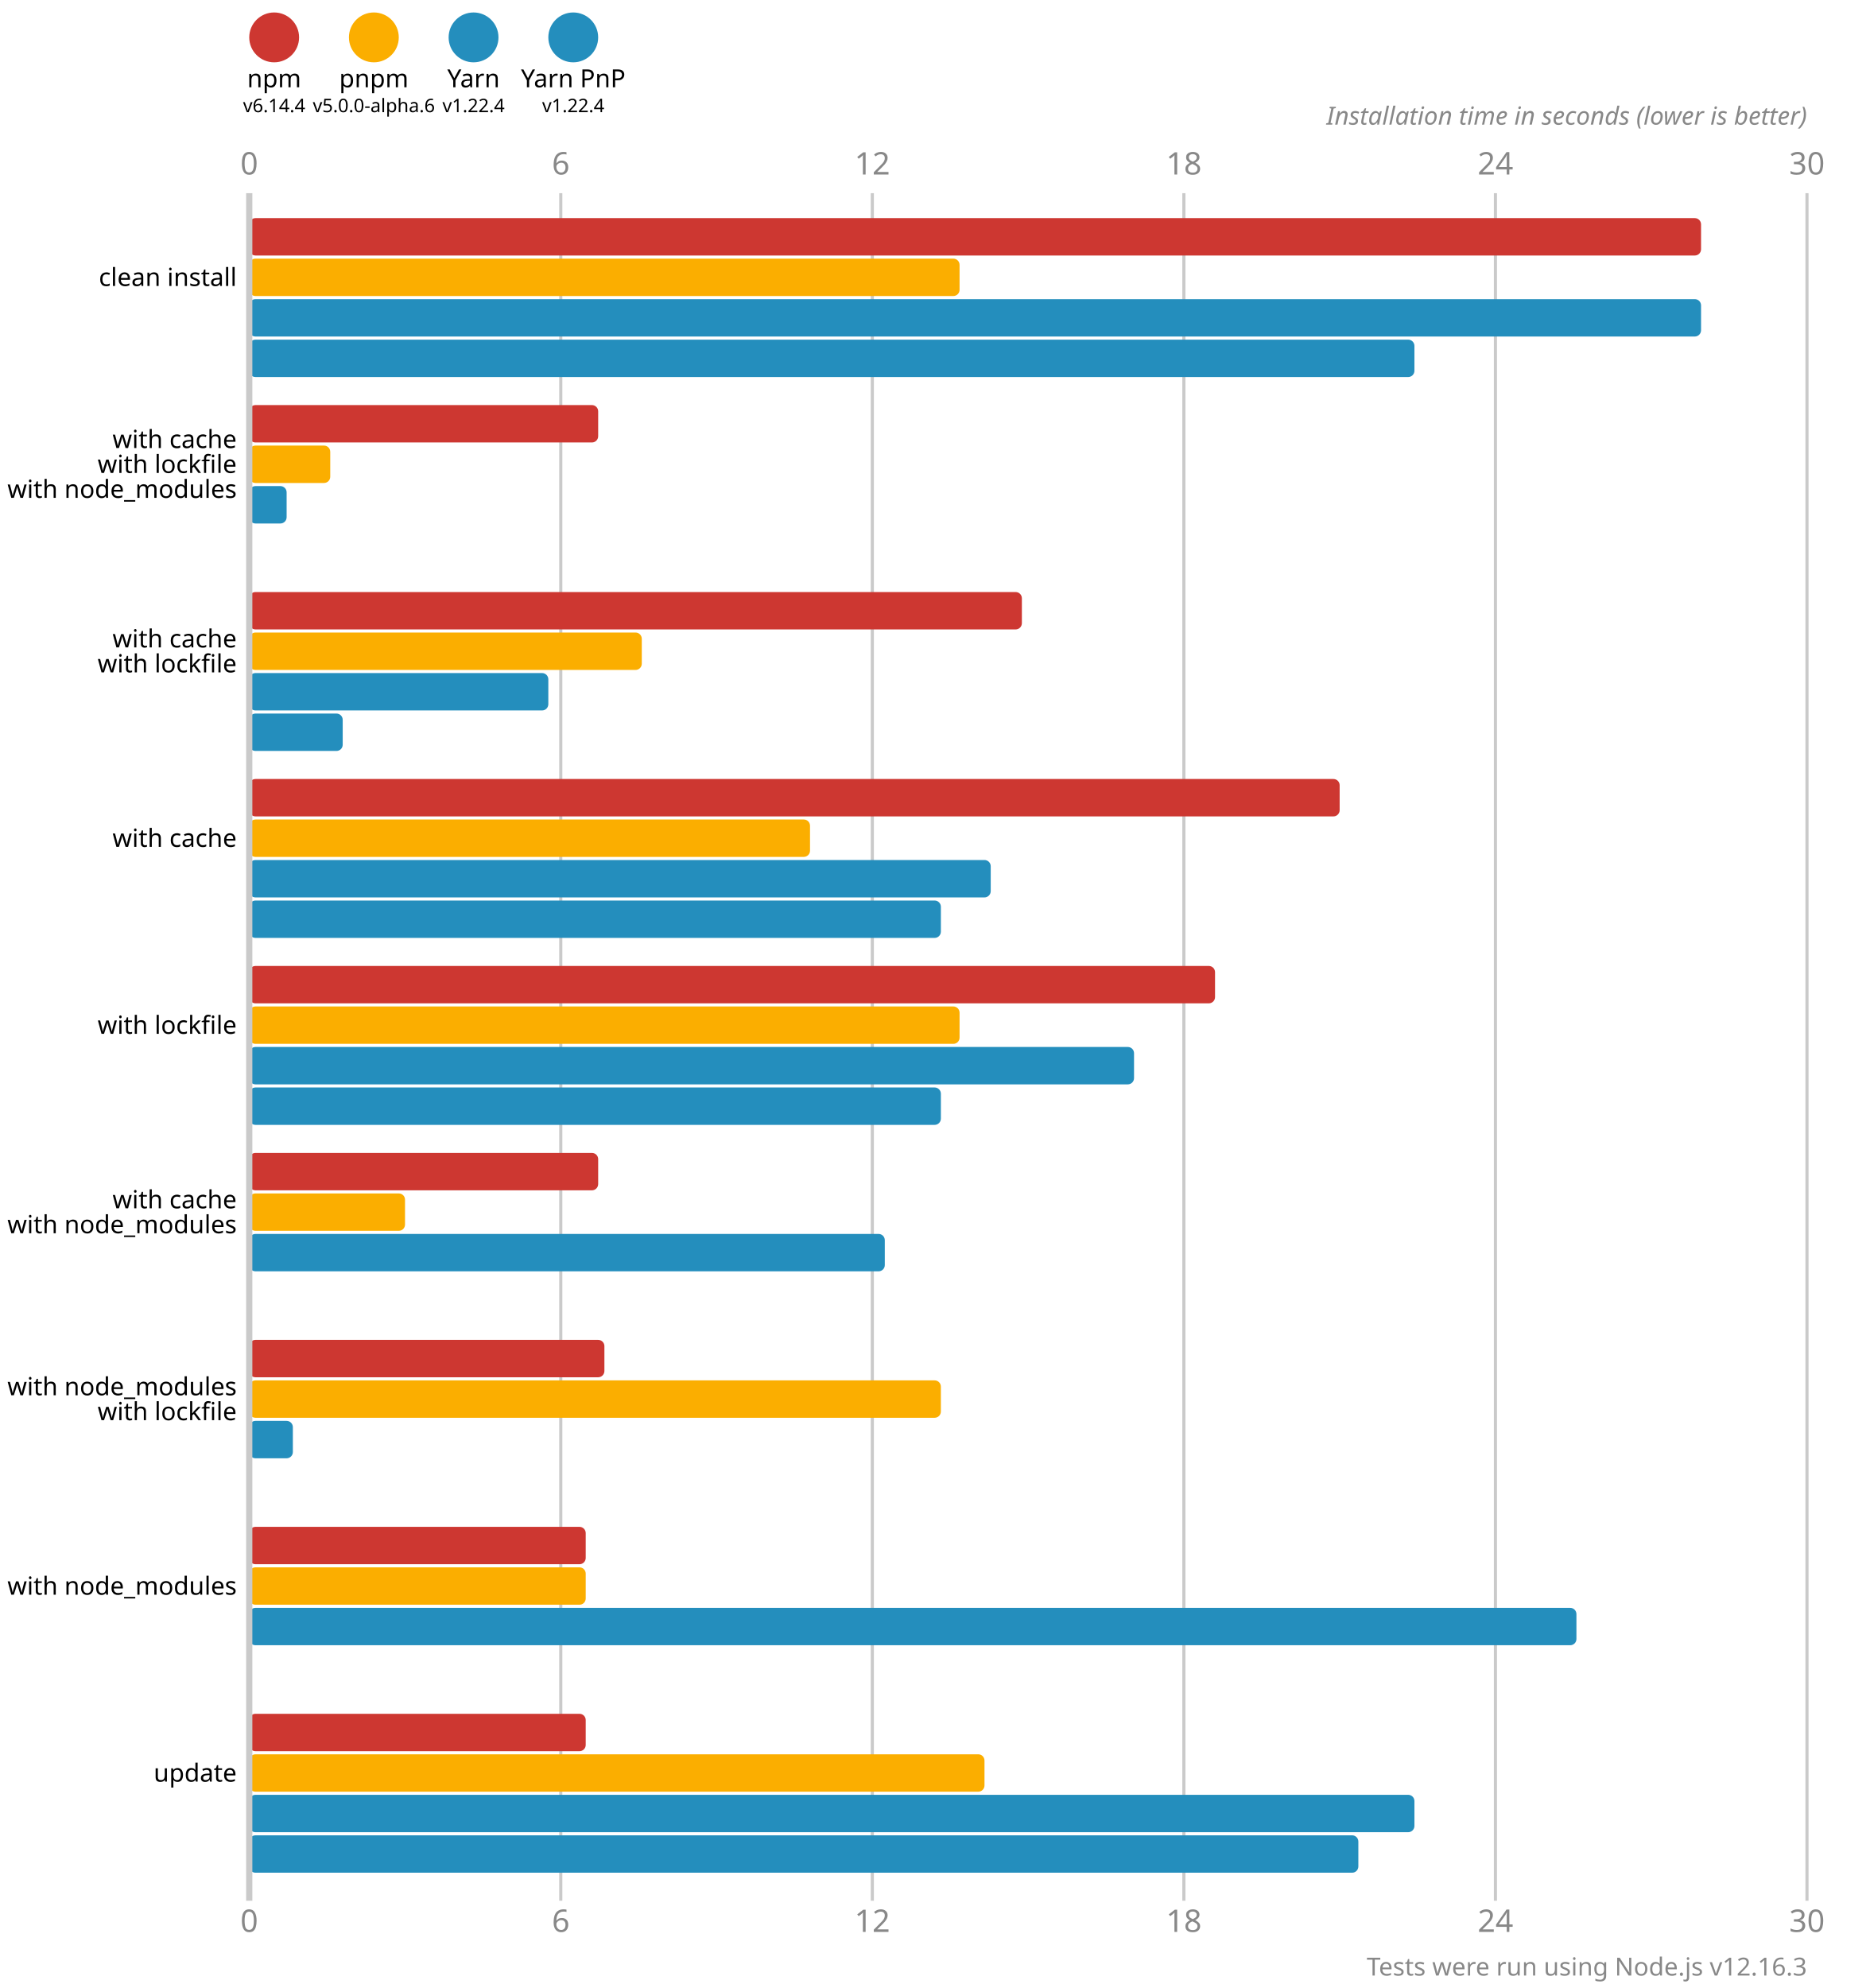
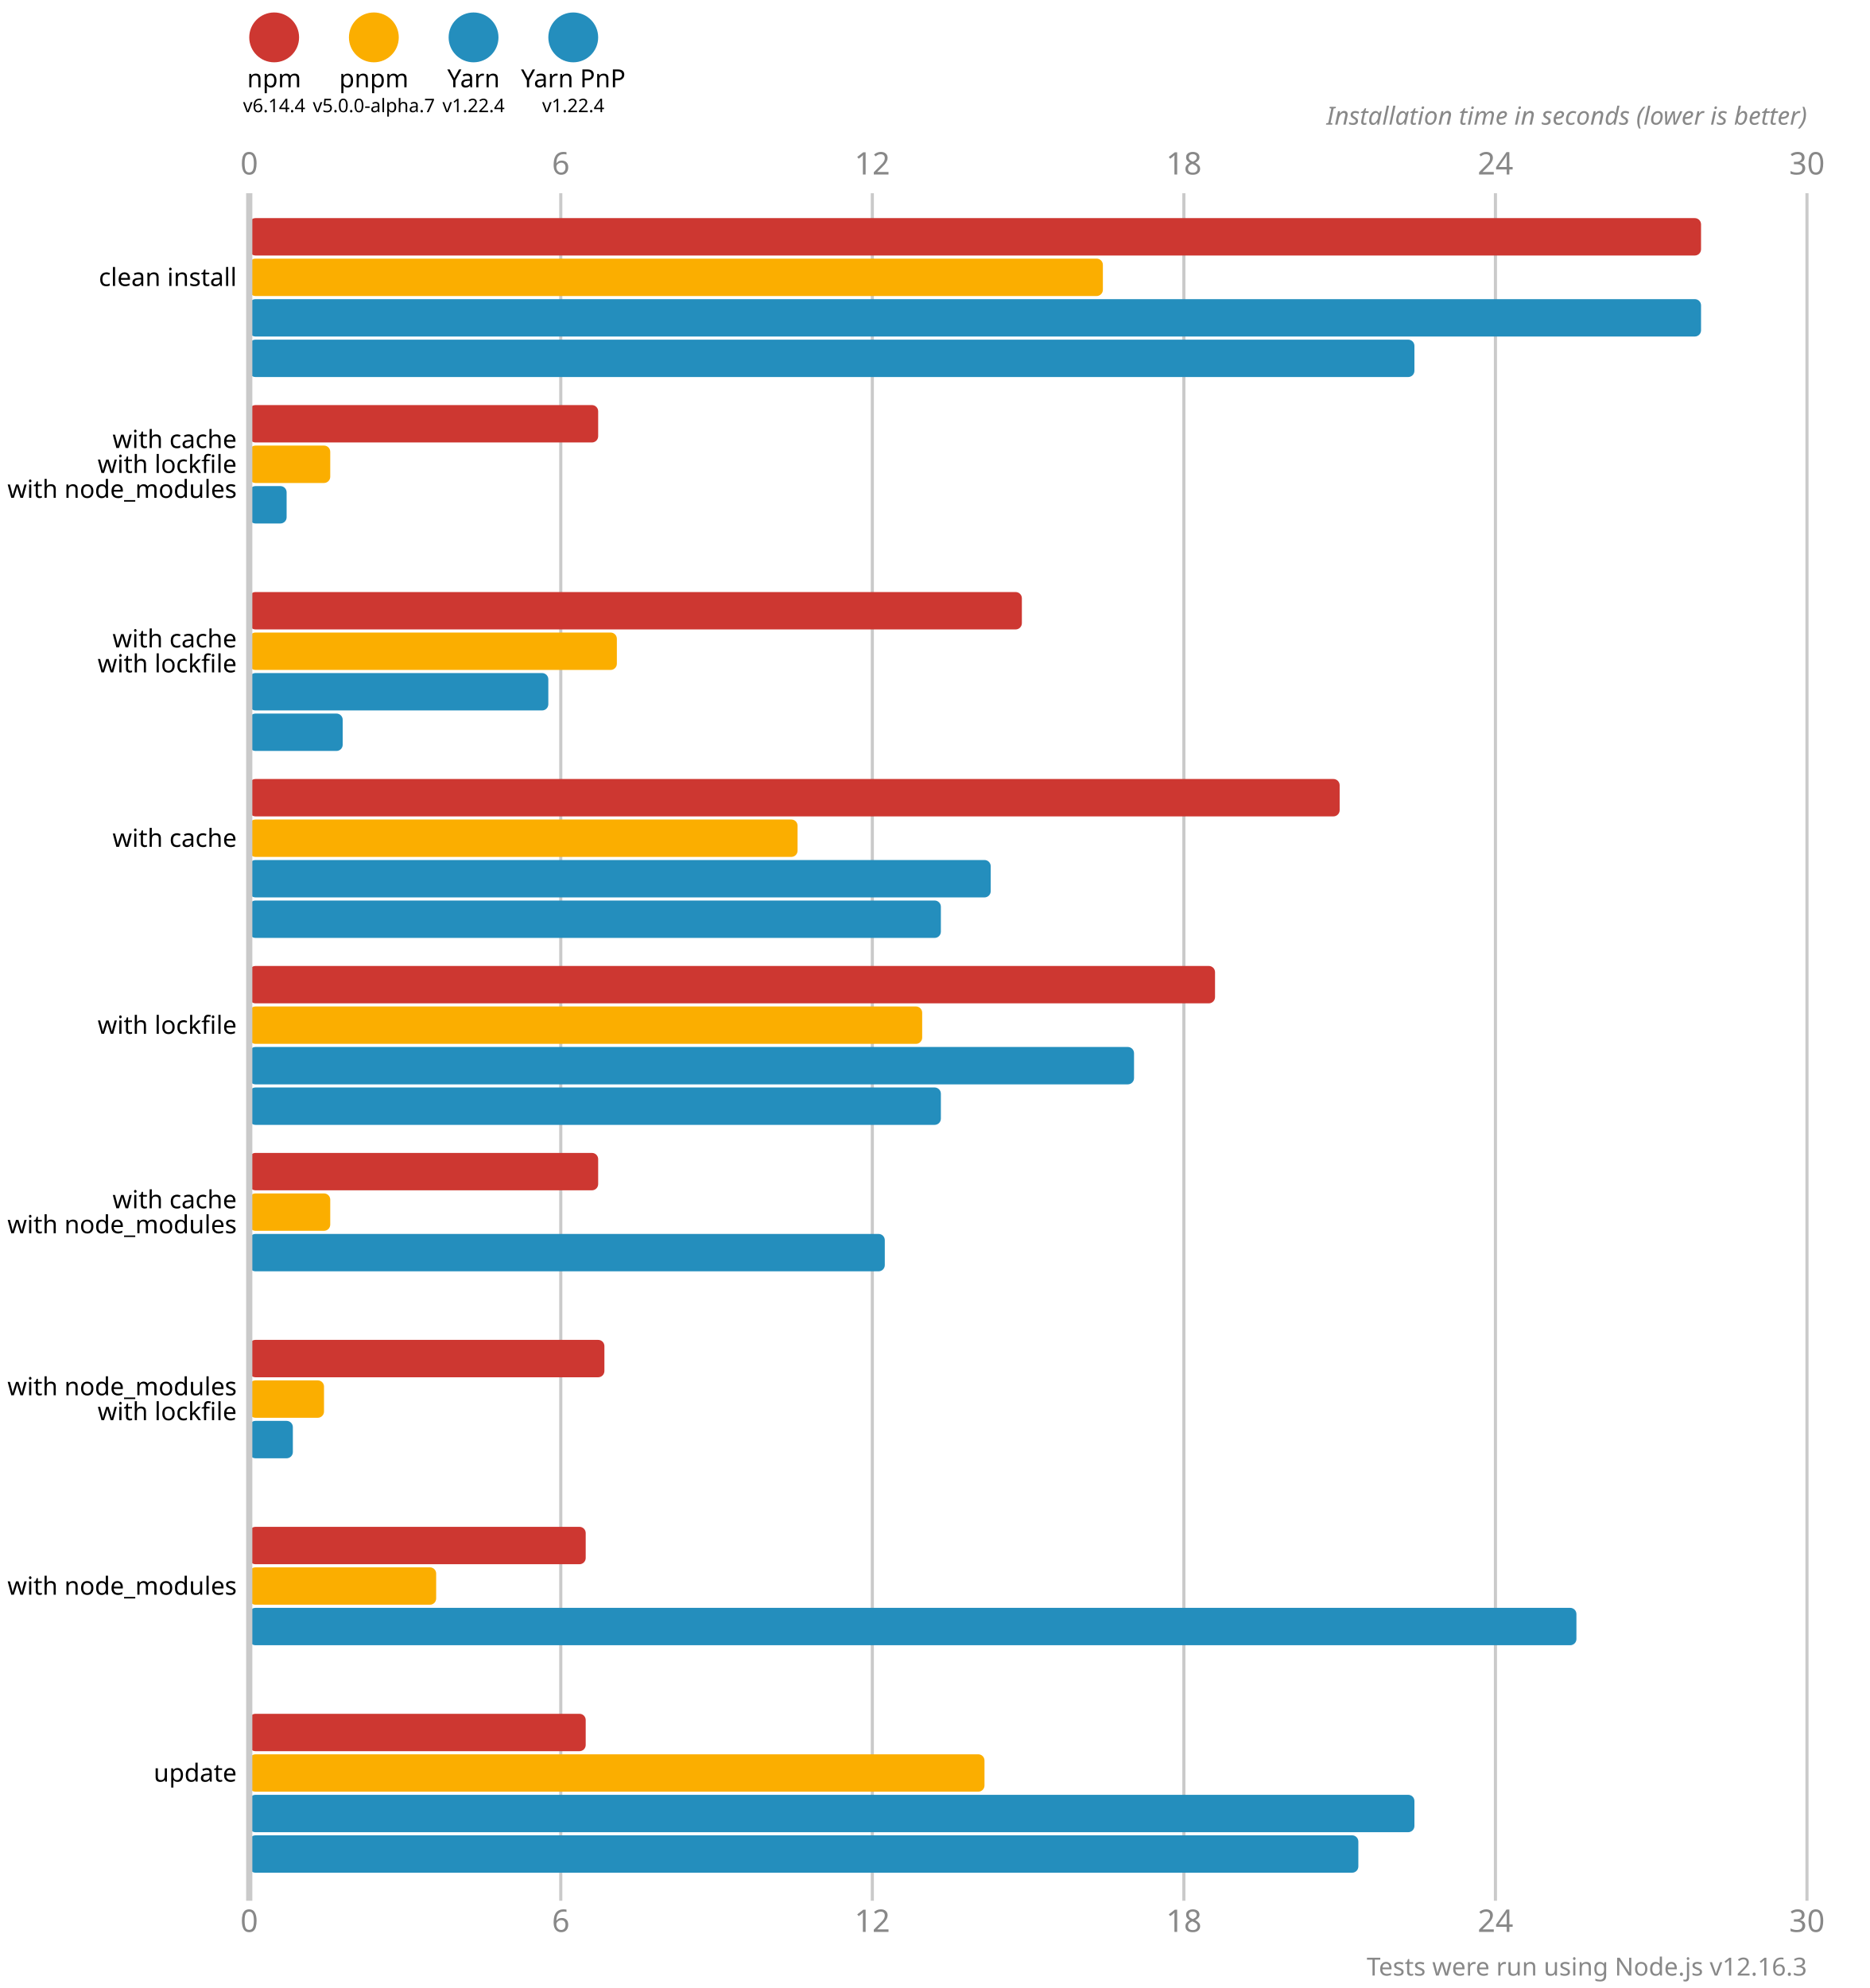
<svg xmlns="http://www.w3.org/2000/svg" version="1.1" viewBox="0 0 300 319">
  <style>
    .font { font-family: sans-serif; }
    .s3 { font-size: 3px; }
    .s4 { font-size: 4px; }
    .s5 { font-size: 5px; }
    .line { stroke: #cacaca; }
    .width { stroke-width: 0.5; }
    .text { fill: #888; }
  </style>
  <circle cx="44" cy="6" r="4" fill="#cd3731" />
  <text x="44" y="14" class="font s4" text-anchor="middle">npm</text>
  <text x="44" y="18" class="font s3" text-anchor="middle">v6.14.4</text>
  <circle cx="60" cy="6" r="4" fill="#fbae00" />
  <text x="60" y="14" class="font s4" text-anchor="middle">pnpm</text>
-   <text x="60" y="18" class="font s3" text-anchor="middle">v5.0.0-alpha.6</text>
+   <text x="60" y="18" class="font s3" text-anchor="middle">v5.0.0-alpha.7</text>
  <circle cx="76" cy="6" r="4" fill="#248ebd" />
  <text x="76" y="14" class="font s4" text-anchor="middle">Yarn</text>
  <text x="76" y="18" class="font s3" text-anchor="middle">v1.22.4</text>
  <circle cx="92" cy="6" r="4" fill="#248ebd" />
  <text x="92" y="14" class="font s4" text-anchor="middle">Yarn PnP</text>
  <text x="92" y="18" class="font s3" text-anchor="middle">v1.22.4</text>
  <text x="40" y="28" class="font s5 text" text-anchor="middle">0</text>
  <text x="40" y="310" class="font s5 text" text-anchor="middle">0</text>
  <line x1="90" y1="31" x2="90" y2="305" class="line width" />
  <text x="90" y="28" class="font s5 text" text-anchor="middle">6</text>
  <text x="90" y="310" class="font s5 text" text-anchor="middle">6</text>
  <line x1="140" y1="31" x2="140" y2="305" class="line width" />
  <text x="140" y="28" class="font s5 text" text-anchor="middle">12</text>
  <text x="140" y="310" class="font s5 text" text-anchor="middle">12</text>
  <line x1="190" y1="31" x2="190" y2="305" class="line width" />
  <text x="190" y="28" class="font s5 text" text-anchor="middle">18</text>
  <text x="190" y="310" class="font s5 text" text-anchor="middle">18</text>
  <line x1="240" y1="31" x2="240" y2="305" class="line width" />
  <text x="240" y="28" class="font s5 text" text-anchor="middle">24</text>
  <text x="240" y="310" class="font s5 text" text-anchor="middle">24</text>
  <line x1="290" y1="31" x2="290" y2="305" class="line width" />
  <text x="290" y="28" class="font s5 text" text-anchor="middle">30</text>
  <text x="290" y="310" class="font s5 text" text-anchor="middle">30</text>
  <text x="290" y="20" class="font s4 text" font-style="italic" text-anchor="end">Installation time in seconds (lower is better)</text>
  <rect x="40" y="35" width="233" height="6" fill="#cd3731" rx="1" ry="1" />
-   <rect x="40" y="41.5" width="114" height="6" fill="#fbae00" rx="1" ry="1" />
+   <rect x="40" y="41.5" width="137" height="6" fill="#fbae00" rx="1" ry="1" />
  <rect x="40" y="48" width="233" height="6" fill="#248ebd" rx="1" ry="1" />
  <rect x="40" y="54.5" width="187" height="6" fill="#248ebd" rx="1" ry="1" />
  <rect x="40" y="65" width="56" height="6" fill="#cd3731" rx="1" ry="1" />
  <rect x="40" y="71.5" width="13" height="6" fill="#fbae00" rx="1" ry="1" />
  <rect x="40" y="78" width="6" height="6" fill="#248ebd" rx="1" ry="1" />
  <rect x="40" y="84.5" width="0" height="6" fill="#248ebd" rx="1" ry="1" />
  <rect x="40" y="95" width="124" height="6" fill="#cd3731" rx="1" ry="1" />
-   <rect x="40" y="101.5" width="63" height="6" fill="#fbae00" rx="1" ry="1" />
+   <rect x="40" y="101.5" width="59" height="6" fill="#fbae00" rx="1" ry="1" />
  <rect x="40" y="108" width="48" height="6" fill="#248ebd" rx="1" ry="1" />
  <rect x="40" y="114.5" width="15" height="6" fill="#248ebd" rx="1" ry="1" />
  <rect x="40" y="125" width="175" height="6" fill="#cd3731" rx="1" ry="1" />
-   <rect x="40" y="131.5" width="90" height="6" fill="#fbae00" rx="1" ry="1" />
+   <rect x="40" y="131.5" width="88" height="6" fill="#fbae00" rx="1" ry="1" />
  <rect x="40" y="138" width="119" height="6" fill="#248ebd" rx="1" ry="1" />
  <rect x="40" y="144.5" width="111" height="6" fill="#248ebd" rx="1" ry="1" />
  <rect x="40" y="155" width="155" height="6" fill="#cd3731" rx="1" ry="1" />
-   <rect x="40" y="161.5" width="114" height="6" fill="#fbae00" rx="1" ry="1" />
+   <rect x="40" y="161.5" width="108" height="6" fill="#fbae00" rx="1" ry="1" />
  <rect x="40" y="168" width="142" height="6" fill="#248ebd" rx="1" ry="1" />
  <rect x="40" y="174.5" width="111" height="6" fill="#248ebd" rx="1" ry="1" />
  <rect x="40" y="185" width="56" height="6" fill="#cd3731" rx="1" ry="1" />
-   <rect x="40" y="191.5" width="25" height="6" fill="#fbae00" rx="1" ry="1" />
+   <rect x="40" y="191.5" width="13" height="6" fill="#fbae00" rx="1" ry="1" />
  <rect x="40" y="198" width="102" height="6" fill="#248ebd" rx="1" ry="1" />
  <rect x="40" y="204.5" width="0" height="6" fill="#248ebd" rx="1" ry="1" />
  <rect x="40" y="215" width="57" height="6" fill="#cd3731" rx="1" ry="1" />
-   <rect x="40" y="221.5" width="111" height="6" fill="#fbae00" rx="1" ry="1" />
+   <rect x="40" y="221.5" width="12" height="6" fill="#fbae00" rx="1" ry="1" />
  <rect x="40" y="228" width="7" height="6" fill="#248ebd" rx="1" ry="1" />
  <rect x="40" y="234.5" width="0" height="6" fill="#248ebd" rx="1" ry="1" />
  <rect x="40" y="245" width="54" height="6" fill="#cd3731" rx="1" ry="1" />
-   <rect x="40" y="251.5" width="54" height="6" fill="#fbae00" rx="1" ry="1" />
+   <rect x="40" y="251.5" width="30" height="6" fill="#fbae00" rx="1" ry="1" />
  <rect x="40" y="258" width="213" height="6" fill="#248ebd" rx="1" ry="1" />
  <rect x="40" y="264.5" width="0" height="6" fill="#248ebd" rx="1" ry="1" />
  <rect x="40" y="275" width="54" height="6" fill="#cd3731" rx="1" ry="1" />
  <rect x="40" y="281.5" width="118" height="6" fill="#fbae00" rx="1" ry="1" />
  <rect x="40" y="288" width="187" height="6" fill="#248ebd" rx="1" ry="1" />
  <rect x="40" y="294.5" width="178" height="6" fill="#248ebd" rx="1" ry="1" />
  <line x1="40" y1="31" x2="40" y2="305" class="line" />
  <text x="38" y="44.5" class="font s4" dominant-baseline="middle" text-anchor="end">clean install</text>
  <text x="38" y="70.5" class="font s4" dominant-baseline="middle" text-anchor="end">with cache</text>
  <text x="38" y="74.5" class="font s4" dominant-baseline="middle" text-anchor="end">with lockfile</text>
  <text x="38" y="78.5" class="font s4" dominant-baseline="middle" text-anchor="end">with node_modules</text>
  <text x="38" y="102.5" class="font s4" dominant-baseline="middle" text-anchor="end">with cache</text>
  <text x="38" y="106.5" class="font s4" dominant-baseline="middle" text-anchor="end">with lockfile</text>
  <text x="38" y="134.5" class="font s4" dominant-baseline="middle" text-anchor="end">with cache</text>
  <text x="38" y="164.5" class="font s4" dominant-baseline="middle" text-anchor="end">with lockfile</text>
  <text x="38" y="192.5" class="font s4" dominant-baseline="middle" text-anchor="end">with cache</text>
  <text x="38" y="196.5" class="font s4" dominant-baseline="middle" text-anchor="end">with node_modules</text>
  <text x="38" y="222.5" class="font s4" dominant-baseline="middle" text-anchor="end">with node_modules</text>
  <text x="38" y="226.5" class="font s4" dominant-baseline="middle" text-anchor="end">with lockfile</text>
  <text x="38" y="254.5" class="font s4" dominant-baseline="middle" text-anchor="end">with node_modules</text>
  <text x="38" y="284.5" class="font s4" dominant-baseline="middle" text-anchor="end">update</text>
  <text x="290" y="317" class="font s4 text" text-anchor="end">Tests were run using Node.js v12.16.3</text>
</svg>
